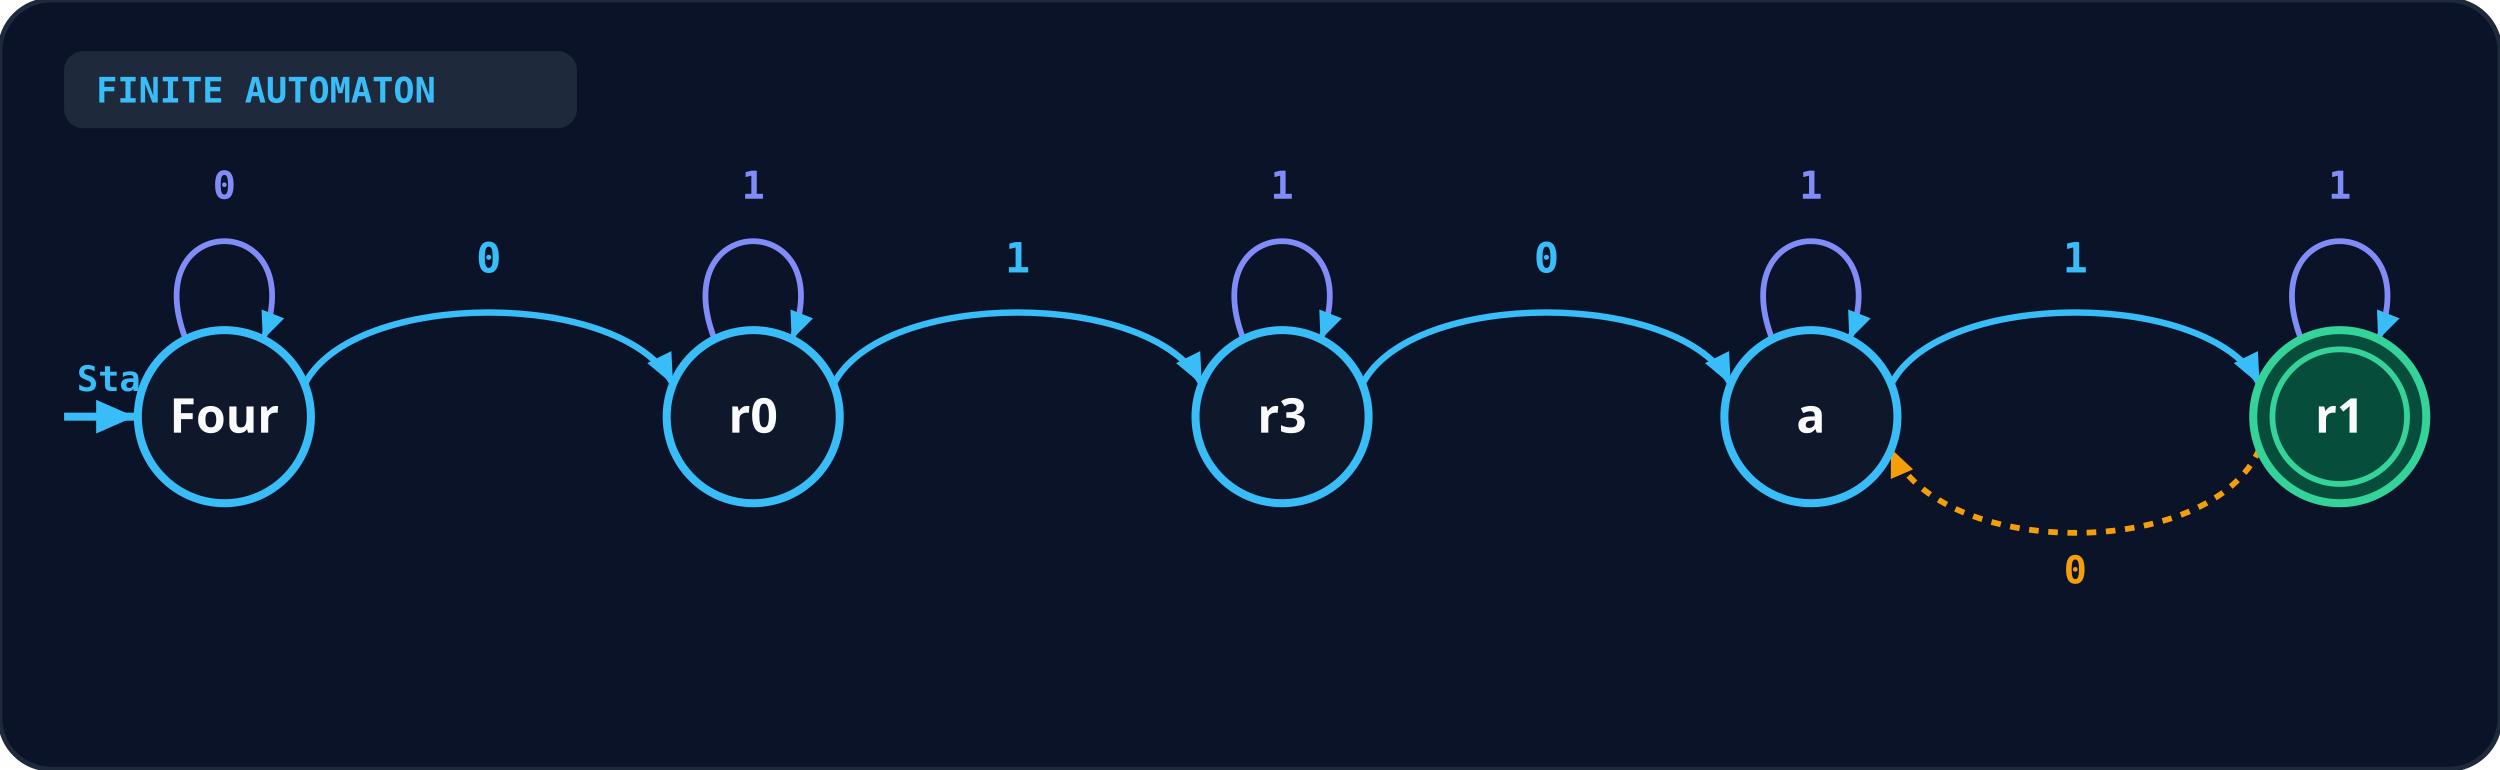
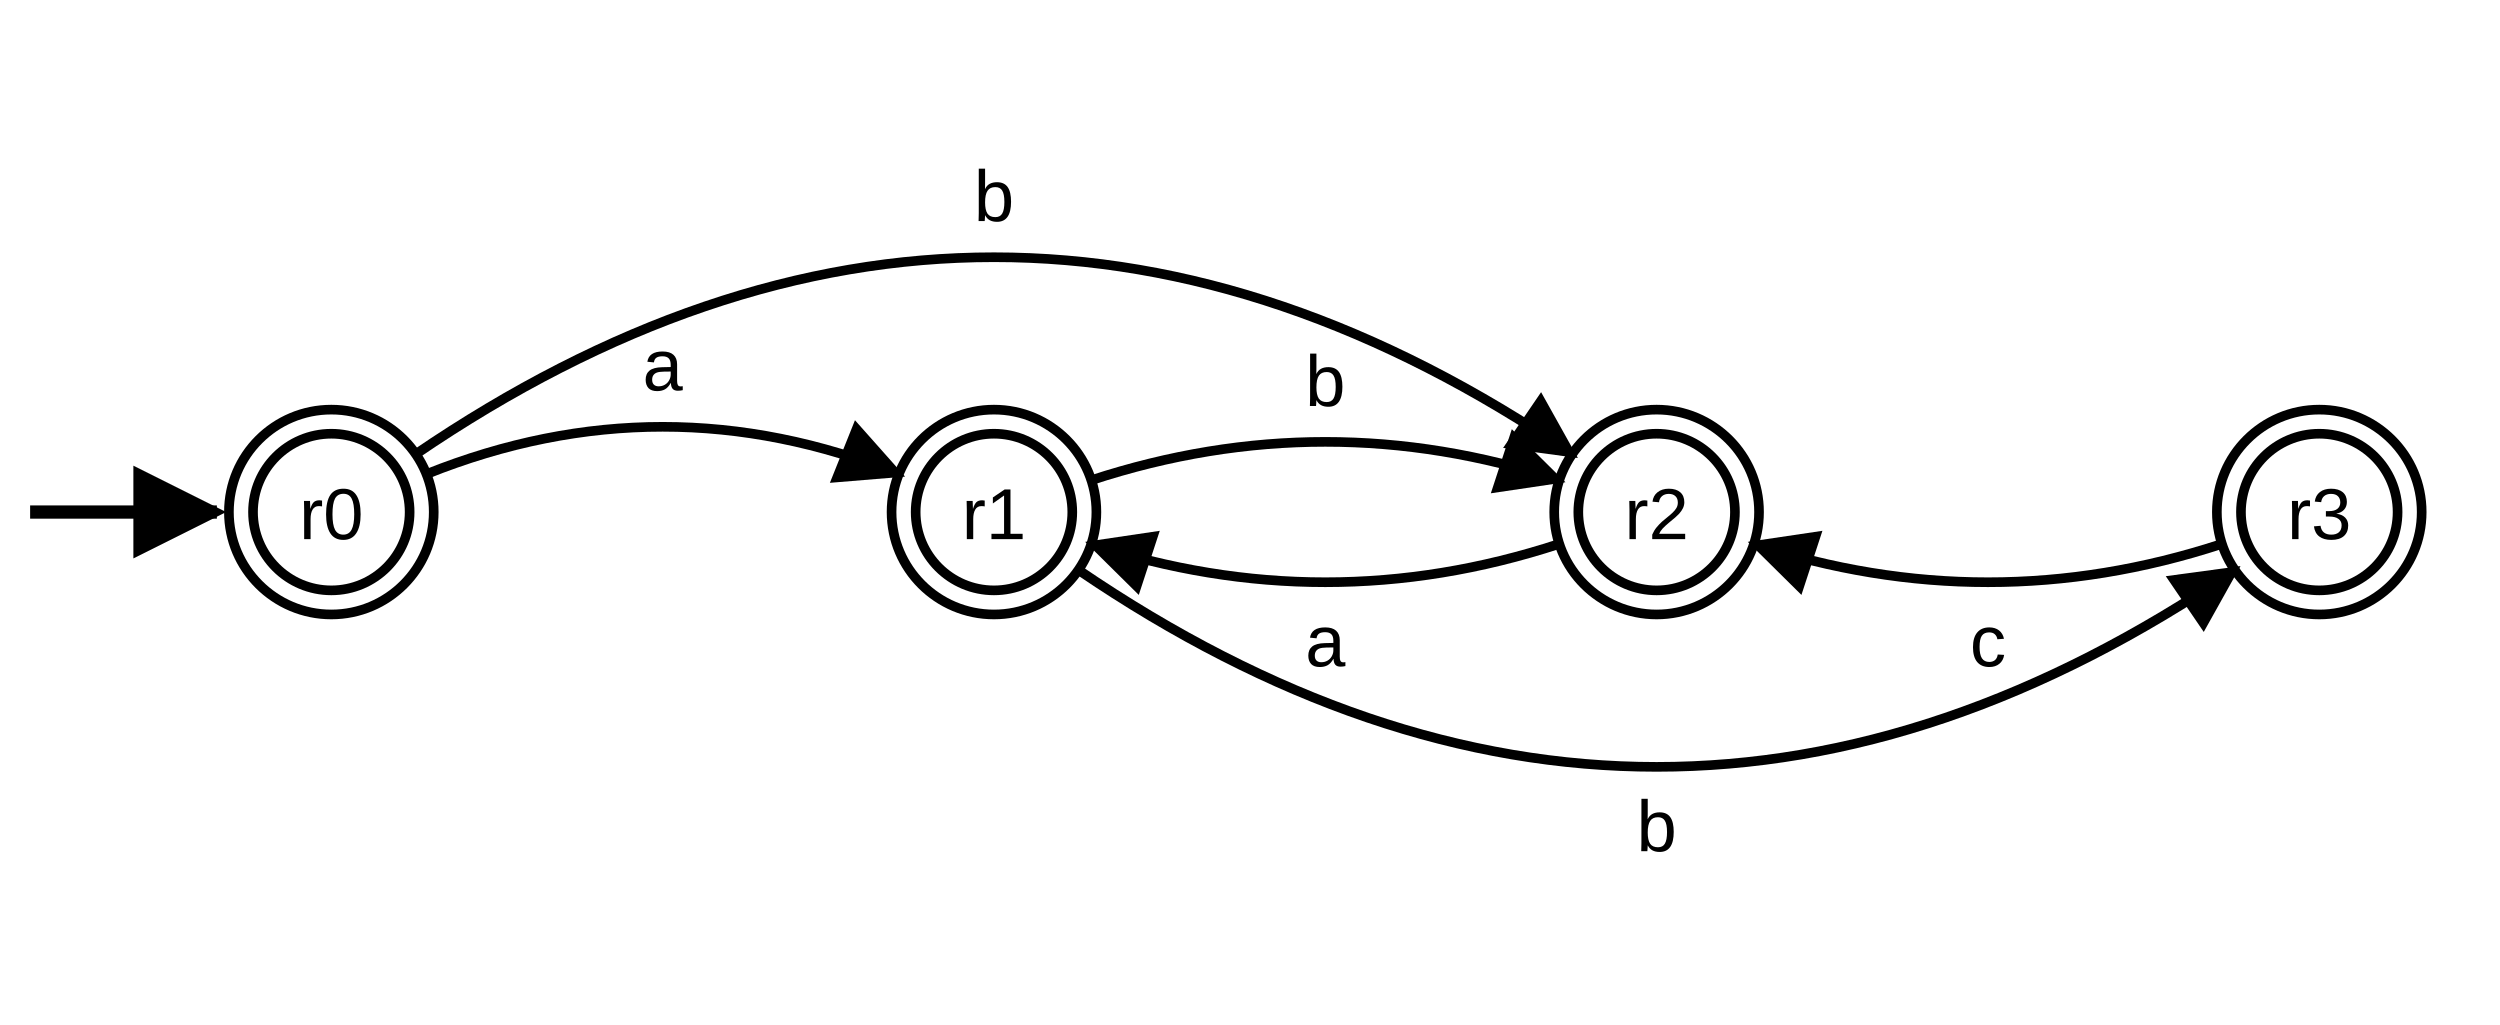
- <svg xmlns="http://www.w3.org/2000/svg" viewBox="0 0 780 240" width="100%" height="100%">
+ <svg xmlns="http://www.w3.org/2000/svg" viewBox="0 0 415 170" role="img" aria-label="Option B: final states r0 (start) to r3; r0 to r1 on a, r1 to r2 on b, r2 to r1 on a, r3 to r2 on c, upper arc r0 to r2 on b, lower arc r1 to r3 on b">
  <defs>
-     <marker id="arr-blue" viewBox="0 0 10 10" refX="8" refY="5" markerWidth="6" markerHeight="6" orient="auto-start-reverse">
-       <path d="M 0 1.5 L 8 5 L 0 8.5 z" fill="#38bdf8" />
-     </marker>
-     <marker id="arr-emerald" viewBox="0 0 10 10" refX="8" refY="5" markerWidth="6" markerHeight="6" orient="auto-start-reverse">
-       <path d="M 0 1.5 L 8 5 L 0 8.5 z" fill="#34d399" />
-     </marker>
-     <marker id="arr-amber" viewBox="0 0 10 10" refX="8" refY="5" markerWidth="6" markerHeight="6" orient="auto-start-reverse">
-       <path d="M 0 1.5 L 8 5 L 0 8.5 z" fill="#f59e0b" />
+     <marker id="ah" viewBox="0 0 10 10" refX="9" refY="5" markerWidth="7" markerHeight="7" orient="auto-start-reverse">
+       <path d="M0,0 L10,5 L0,10 z" fill="currentColor" />
    </marker>
  </defs>
-   <rect width="100%" height="100%" rx="16" fill="#0b1329" stroke="#1e293b" stroke-width="1.5" />
-   <rect x="20" y="16" width="160" height="24" rx="6" fill="#1e293b" />
-   <text x="30" y="32" fill="#38bdf8" font-size="11" font-weight="bold" font-family="monospace">FINITE AUTOMATON</text>
-   <line x1="20" y1="130" x2="42" y2="130" stroke="#38bdf8" stroke-width="2.5" marker-end="url(#arr-blue)" />
-   <text x="24" y="122" fill="#38bdf8" font-size="11" font-weight="bold" font-family="monospace">Start</text>
-   <path d="M 95.0 120 C 110.0 90, 195.0 90, 210.0 120" fill="none" stroke="#38bdf8" stroke-width="2" marker-end="url(#arr-blue)" />
-   <text x="152.5" y="85" text-anchor="middle" fill="#38bdf8" font-size="13" font-weight="bold" font-family="monospace">0</text>
-   <path d="M 260.0 120 C 275.0 90, 360.0 90, 375.0 120" fill="none" stroke="#38bdf8" stroke-width="2" marker-end="url(#arr-blue)" />
-   <text x="317.5" y="85" text-anchor="middle" fill="#38bdf8" font-size="13" font-weight="bold" font-family="monospace">1</text>
-   <path d="M 425.0 120 C 440.0 90, 525.0 90, 540.0 120" fill="none" stroke="#38bdf8" stroke-width="2" marker-end="url(#arr-blue)" />
-   <text x="482.5" y="85" text-anchor="middle" fill="#38bdf8" font-size="13" font-weight="bold" font-family="monospace">0</text>
-   <path d="M 590.0 120 C 605.0 90, 690.0 90, 705.0 120" fill="none" stroke="#38bdf8" stroke-width="2" marker-end="url(#arr-blue)" />
-   <text x="647.5" y="85" text-anchor="middle" fill="#38bdf8" font-size="13" font-weight="bold" font-family="monospace">1</text>
-   <path d="M 705.0 140 C 690.0 175, 605.0 175, 590.0 140" fill="none" stroke="#f59e0b" stroke-width="1.8" stroke-dasharray="3 3" marker-end="url(#arr-amber)" />
-   <text x="647.5" y="182" text-anchor="middle" fill="#f59e0b" font-size="12" font-weight="bold" font-family="monospace">0</text>
-   <path d="M 58.0 106 C 42.0 65, 98.0 65, 82.0 106" fill="none" stroke="#818cf8" stroke-width="1.8" marker-end="url(#arr-blue)" />
-   <text x="70.0" y="62" text-anchor="middle" fill="#818cf8" font-size="12" font-weight="bold" font-family="monospace">0</text>
-   <circle cx="70.0" cy="130" r="27" fill="#0f172a" stroke="#38bdf8" stroke-width="2.5" />
-   <text x="70.0" y="135" text-anchor="middle" fill="#f8fafc" font-size="15" font-weight="bold" font-family="system-ui">Four</text>
-   <path d="M 223.0 106 C 207.0 65, 263.0 65, 247.0 106" fill="none" stroke="#818cf8" stroke-width="1.8" marker-end="url(#arr-blue)" />
-   <text x="235.0" y="62" text-anchor="middle" fill="#818cf8" font-size="12" font-weight="bold" font-family="monospace">1</text>
-   <circle cx="235.0" cy="130" r="27" fill="#0f172a" stroke="#38bdf8" stroke-width="2.5" />
-   <text x="235.0" y="135" text-anchor="middle" fill="#f8fafc" font-size="15" font-weight="bold" font-family="system-ui">r0</text>
-   <path d="M 388.0 106 C 372.0 65, 428.0 65, 412.0 106" fill="none" stroke="#818cf8" stroke-width="1.8" marker-end="url(#arr-blue)" />
-   <text x="400.0" y="62" text-anchor="middle" fill="#818cf8" font-size="12" font-weight="bold" font-family="monospace">1</text>
-   <circle cx="400.0" cy="130" r="27" fill="#0f172a" stroke="#38bdf8" stroke-width="2.5" />
-   <text x="400.0" y="135" text-anchor="middle" fill="#f8fafc" font-size="15" font-weight="bold" font-family="system-ui">r3</text>
-   <path d="M 553.0 106 C 537.0 65, 593.0 65, 577.0 106" fill="none" stroke="#818cf8" stroke-width="1.8" marker-end="url(#arr-blue)" />
-   <text x="565.0" y="62" text-anchor="middle" fill="#818cf8" font-size="12" font-weight="bold" font-family="monospace">1</text>
-   <circle cx="565.0" cy="130" r="27" fill="#0f172a" stroke="#38bdf8" stroke-width="2.5" />
-   <text x="565.0" y="135" text-anchor="middle" fill="#f8fafc" font-size="15" font-weight="bold" font-family="system-ui">a</text>
-   <path d="M 718.0 106 C 702.0 65, 758.0 65, 742.0 106" fill="none" stroke="#818cf8" stroke-width="1.8" marker-end="url(#arr-blue)" />
-   <text x="730.0" y="62" text-anchor="middle" fill="#818cf8" font-size="12" font-weight="bold" font-family="monospace">1</text>
-   <circle cx="730.0" cy="130" r="27" fill="#064e3b" stroke="#34d399" stroke-width="2.5" />
-   <circle cx="730.0" cy="130" r="21" fill="none" stroke="#34d399" stroke-width="1.8" />
-   <text x="730.0" y="135" text-anchor="middle" fill="#f8fafc" font-size="15" font-weight="bold" font-family="system-ui">r1</text>
+   <g fill="none" stroke="currentColor" stroke-width="1.6" font-family="Arial, Helvetica, sans-serif" font-size="13">
+     <line x1="5" y1="85" x2="36" y2="85" marker-end="url(#ah)" stroke-width="2.2" />
+     <circle cx="55" cy="85" r="17" />
+     <circle cx="55" cy="85" r="13" />
+     <text x="55" y="89.5" fill="currentColor" stroke="none" font-size="12" text-anchor="middle">r0</text>
+     <circle cx="165" cy="85" r="17" />
+     <circle cx="165" cy="85" r="13" />
+     <text x="165" y="89.5" fill="currentColor" stroke="none" font-size="12" text-anchor="middle">r1</text>
+     <circle cx="275" cy="85" r="17" />
+     <circle cx="275" cy="85" r="13" />
+     <text x="275" y="89.5" fill="currentColor" stroke="none" font-size="12" text-anchor="middle">r2</text>
+     <circle cx="385" cy="85" r="17" />
+     <circle cx="385" cy="85" r="13" />
+     <text x="385" y="89.5" fill="currentColor" stroke="none" font-size="12" text-anchor="middle">r3</text>
+     <path d="M70.8,78.7 Q110.0,63.0 149.2,78.7" marker-end="url(#ah)" />
+     <text x="110.0" y="64.8" fill="currentColor" stroke="none" font-size="12" text-anchor="middle">a</text>
+     <path d="M181.2,79.7 Q220.0,67.0 258.8,79.7" marker-end="url(#ah)" />
+     <text x="220.0" y="67.4" fill="currentColor" stroke="none" font-size="12" text-anchor="middle">b</text>
+     <path d="M258.8,90.3 Q220.0,103.0 181.2,90.3" marker-end="url(#ah)" />
+     <text x="220.0" y="110.6" fill="currentColor" stroke="none" font-size="12" text-anchor="middle">a</text>
+     <path d="M368.8,90.3 Q330.0,103.0 291.2,90.3" marker-end="url(#ah)" />
+     <text x="330.0" y="110.6" fill="currentColor" stroke="none" font-size="12" text-anchor="middle">c</text>
+     <path d="M69.0,75.4 Q165.0,10.0 261.0,75.4" marker-end="url(#ah)" />
+     <text x="165.0" y="36.7" fill="currentColor" stroke="none" font-size="12" text-anchor="middle">b</text>
+     <path d="M179.0,94.6 Q275.0,160.0 371.0,94.6" marker-end="url(#ah)" />
+     <text x="275.0" y="141.3" fill="currentColor" stroke="none" font-size="12" text-anchor="middle">b</text>
+   </g>
</svg>
